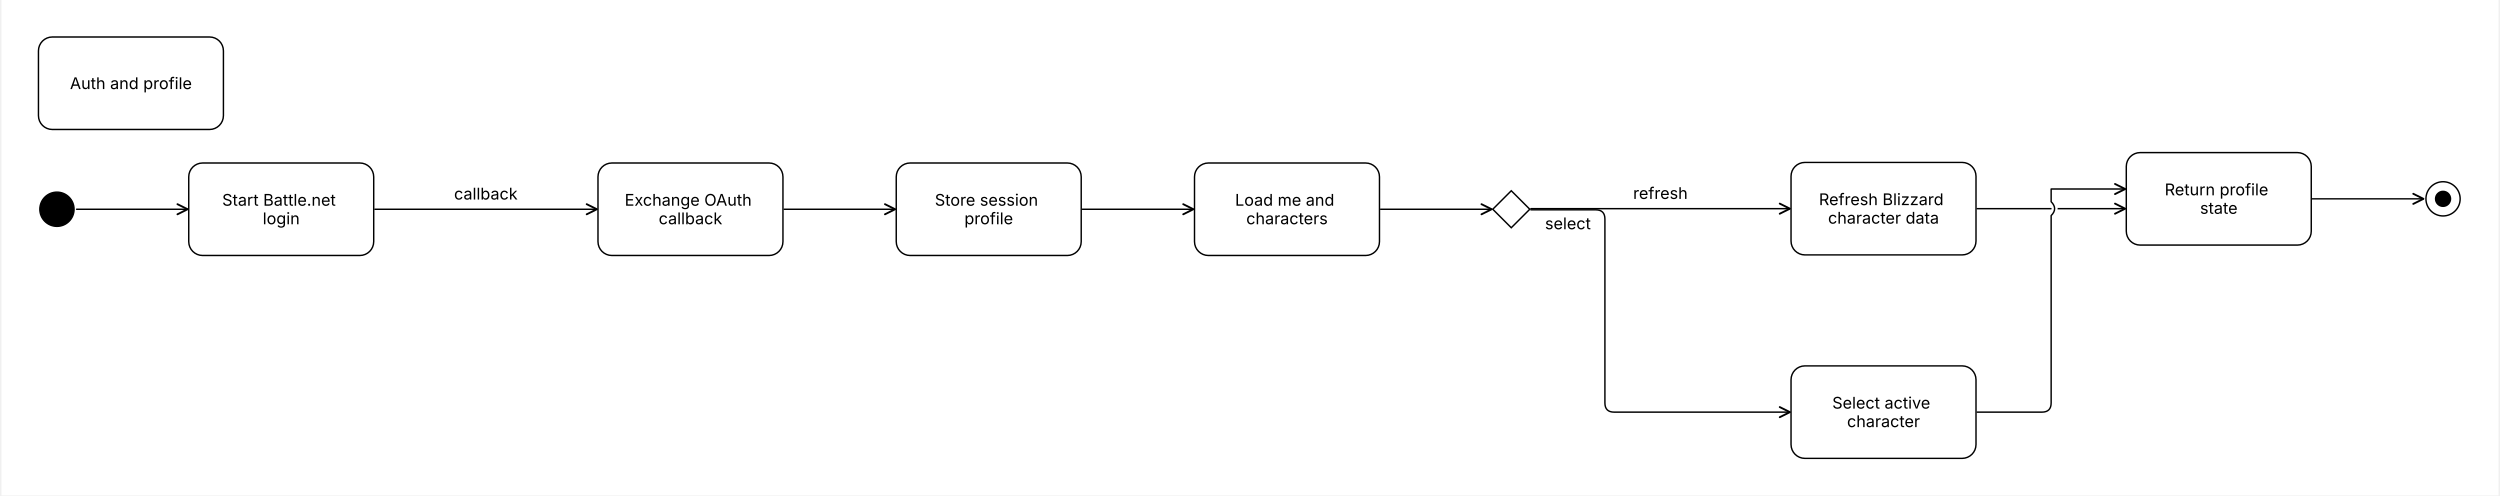
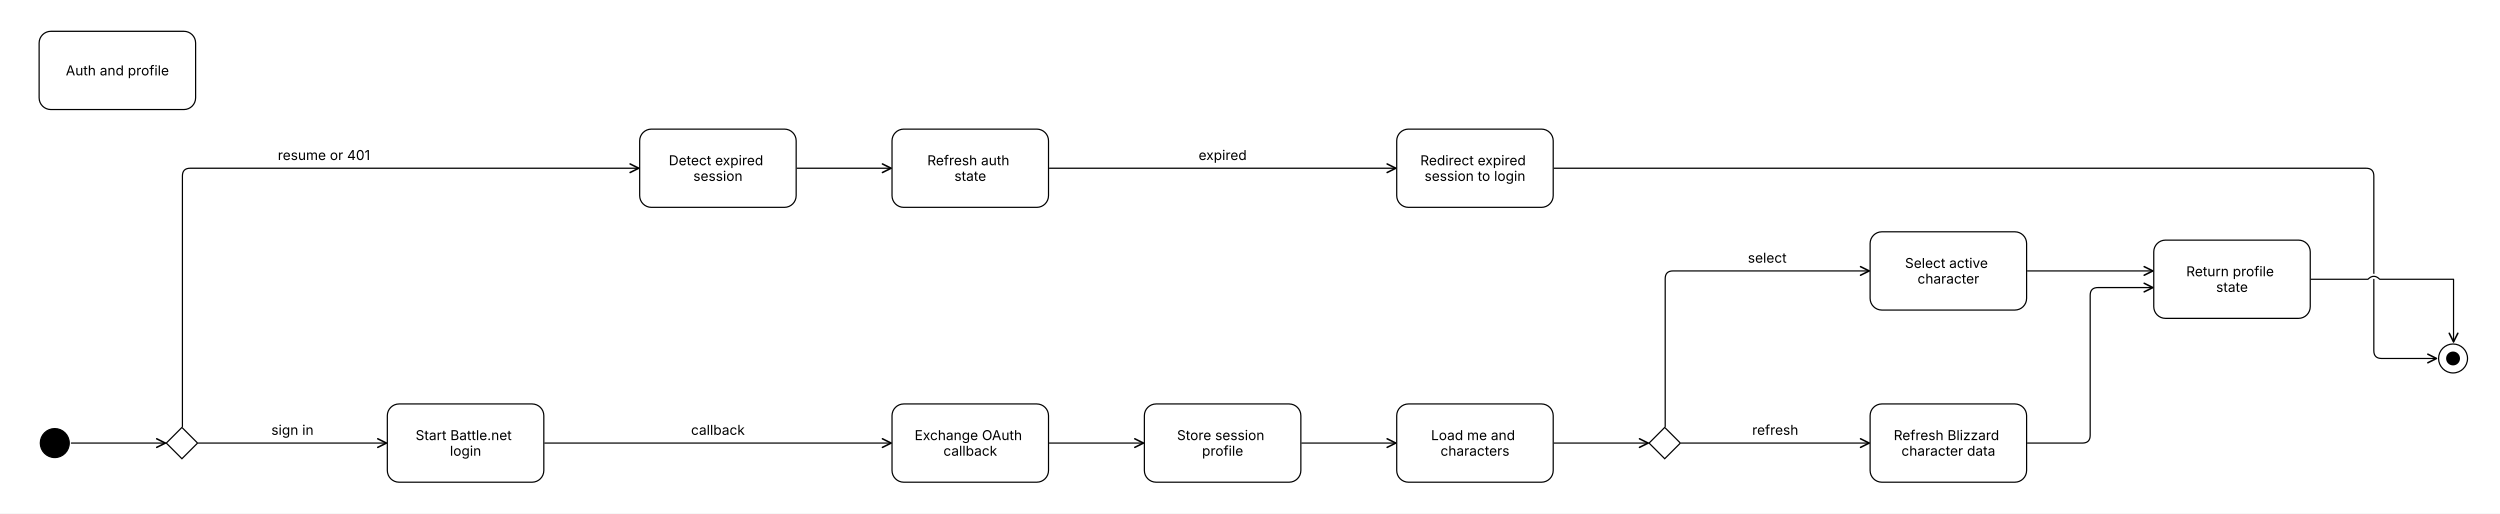
- <svg xmlns="http://www.w3.org/2000/svg" width="2160" height="428" viewBox="-20.0 -20.0 2160.0 428.5">
-   <rect x="-20.0" y="-20.0" width="2160.0" height="428.5" fill="#ffffff" />
+ <svg xmlns="http://www.w3.org/2000/svg" width="2556" height="525" viewBox="-28.0 -20.0 2556.0 525.0">
+   <rect x="-28.0" y="-20.0" width="2556.0" height="525.0" fill="#ffffff" />
  <g font-family="Inter, Arial, sans-serif" font-size="14.0">
    <g data-dediren-edge-id="flow-auth-start">
      <defs>
        <marker id="marker-end-flow-auth-start" data-dediren-edge-marker-end="open_arrow" markerWidth="9" markerHeight="9" refX="8" refY="4.5" orient="auto" markerUnits="strokeWidth">
          <path d="M 1 1 L 8 4.5 L 1 8" fill="none" stroke="#000000" stroke-width="1.3" stroke-linecap="round" stroke-linejoin="round" />
        </marker>
      </defs>
-       <path d="M 45.0 161.0 L 141.0 161.0" fill="none" stroke="#000000" stroke-width="1.25" stroke-linecap="round" stroke-linejoin="round" marker-end="url(#marker-end-flow-auth-start)" />
-       <text x="93.0" y="152.6" text-anchor="middle" fill="#000000" stroke="#ffffff" stroke-width="4" stroke-linejoin="round" paint-order="stroke" />
+       <path d="M 45.0 433.0 L 141.0 433.0" fill="none" stroke="#000000" stroke-width="1.25" stroke-linecap="round" stroke-linejoin="round" marker-end="url(#marker-end-flow-auth-start)" />
+       <text x="93.0" y="424.6" text-anchor="middle" fill="#000000" stroke="#ffffff" stroke-width="4" stroke-linejoin="round" paint-order="stroke" />
+     </g>
+     <g data-dediren-edge-id="flow-auth-start-login">
+       <defs>
+         <marker id="marker-end-flow-auth-start-login" data-dediren-edge-marker-end="open_arrow" markerWidth="9" markerHeight="9" refX="8" refY="4.5" orient="auto" markerUnits="strokeWidth">
+           <path d="M 1 1 L 8 4.5 L 1 8" fill="none" stroke="#000000" stroke-width="1.3" stroke-linecap="round" stroke-linejoin="round" />
+         </marker>
+       </defs>
+       <path d="M 175.0 433.0 L 367.0 433.0" fill="none" stroke="#000000" stroke-width="1.25" stroke-linecap="round" stroke-linejoin="round" marker-end="url(#marker-end-flow-auth-start-login)" />
+       <text x="271.0" y="424.6" text-anchor="middle" fill="#000000" stroke="#ffffff" stroke-width="4" stroke-linejoin="round" paint-order="stroke">sign in</text>
+     </g>
+     <g data-dediren-edge-id="flow-auth-detect-expired">
+       <defs>
+         <marker id="marker-end-flow-auth-detect-expired" data-dediren-edge-marker-end="open_arrow" markerWidth="9" markerHeight="9" refX="8" refY="4.5" orient="auto" markerUnits="strokeWidth">
+           <path d="M 1 1 L 8 4.5 L 1 8" fill="none" stroke="#000000" stroke-width="1.3" stroke-linecap="round" stroke-linejoin="round" />
+         </marker>
+       </defs>
+       <path d="M 158.5 416.0 L 158.5 160.0 Q 158.5 152.0 166.5 152.0 L 448.0 152.0 L 625.0 152.0" fill="none" stroke="#000000" stroke-width="1.25" stroke-linecap="round" stroke-linejoin="round" marker-end="url(#marker-end-flow-auth-detect-expired)" />
+       <text x="303.2" y="143.6" text-anchor="middle" fill="#000000" stroke="#ffffff" stroke-width="4" stroke-linejoin="round" paint-order="stroke">resume or 401</text>
+     </g>
+     <g data-dediren-edge-id="flow-auth-expired-refresh">
+       <defs>
+         <marker id="marker-end-flow-auth-expired-refresh" data-dediren-edge-marker-end="open_arrow" markerWidth="9" markerHeight="9" refX="8" refY="4.5" orient="auto" markerUnits="strokeWidth">
+           <path d="M 1 1 L 8 4.5 L 1 8" fill="none" stroke="#000000" stroke-width="1.3" stroke-linecap="round" stroke-linejoin="round" />
+         </marker>
+       </defs>
+       <path d="M 787.0 152.0 L 883.0 152.0" fill="none" stroke="#000000" stroke-width="1.25" stroke-linecap="round" stroke-linejoin="round" marker-end="url(#marker-end-flow-auth-expired-refresh)" />
+       <text x="835.0" y="143.6" text-anchor="middle" fill="#000000" stroke="#ffffff" stroke-width="4" stroke-linejoin="round" paint-order="stroke" />
+     </g>
+     <g data-dediren-edge-id="flow-auth-expired-redirect">
+       <defs>
+         <marker id="marker-end-flow-auth-expired-redirect" data-dediren-edge-marker-end="open_arrow" markerWidth="9" markerHeight="9" refX="8" refY="4.5" orient="auto" markerUnits="strokeWidth">
+           <path d="M 1 1 L 8 4.5 L 1 8" fill="none" stroke="#000000" stroke-width="1.3" stroke-linecap="round" stroke-linejoin="round" />
+         </marker>
+       </defs>
+       <path d="M 1045.0 152.0 L 1399.0 152.0" fill="none" stroke="#000000" stroke-width="1.25" stroke-linecap="round" stroke-linejoin="round" marker-end="url(#marker-end-flow-auth-expired-redirect)" />
+       <text x="1222.0" y="143.6" text-anchor="middle" fill="#000000" stroke="#ffffff" stroke-width="4" stroke-linejoin="round" paint-order="stroke">expired</text>
+     </g>
+     <g data-dediren-edge-id="flow-auth-expired-final">
+       <defs>
+         <marker id="marker-end-flow-auth-expired-final" data-dediren-edge-marker-end="open_arrow" markerWidth="9" markerHeight="9" refX="8" refY="4.5" orient="auto" markerUnits="strokeWidth">
+           <path d="M 1 1 L 8 4.5 L 1 8" fill="none" stroke="#000000" stroke-width="1.3" stroke-linecap="round" stroke-linejoin="round" />
+         </marker>
+       </defs>
+       <path d="M 1561.0 152.0 L 1674.0 152.0 L 1787.0 152.0 L 1964.0 152.0 L 2254.0 152.0 L 2391.0 152.0 Q 2399.0 152.0 2399.0 160.0 L 2399.0 338.5 Q 2399.0 346.5 2407.0 346.5 L 2463.0 346.5" fill="none" stroke="#000000" stroke-width="1.25" stroke-linecap="round" stroke-linejoin="round" marker-end="url(#marker-end-flow-auth-expired-final)" />
+       <text x="1617.5" y="143.6" text-anchor="middle" fill="#000000" stroke="#ffffff" stroke-width="4" stroke-linejoin="round" paint-order="stroke" />
    </g>
    <g data-dediren-edge-id="flow-auth-exchange">
      <defs>
        <marker id="marker-end-flow-auth-exchange" data-dediren-edge-marker-end="open_arrow" markerWidth="9" markerHeight="9" refX="8" refY="4.5" orient="auto" markerUnits="strokeWidth">
          <path d="M 1 1 L 8 4.5 L 1 8" fill="none" stroke="#000000" stroke-width="1.3" stroke-linecap="round" stroke-linejoin="round" />
        </marker>
      </defs>
-       <path d="M 303.0 161.0 L 495.0 161.0" fill="none" stroke="#000000" stroke-width="1.25" stroke-linecap="round" stroke-linejoin="round" marker-end="url(#marker-end-flow-auth-exchange)" />
-       <text x="399.0" y="152.6" text-anchor="middle" fill="#000000" stroke="#ffffff" stroke-width="4" stroke-linejoin="round" paint-order="stroke">callback</text>
+       <path d="M 529.0 433.0 L 883.0 433.0" fill="none" stroke="#000000" stroke-width="1.25" stroke-linecap="round" stroke-linejoin="round" marker-end="url(#marker-end-flow-auth-exchange)" />
+       <text x="706.0" y="424.6" text-anchor="middle" fill="#000000" stroke="#ffffff" stroke-width="4" stroke-linejoin="round" paint-order="stroke">callback</text>
    </g>
    <g data-dediren-edge-id="flow-auth-store-profile">
      <defs>
        <marker id="marker-end-flow-auth-store-profile" data-dediren-edge-marker-end="open_arrow" markerWidth="9" markerHeight="9" refX="8" refY="4.5" orient="auto" markerUnits="strokeWidth">
          <path d="M 1 1 L 8 4.5 L 1 8" fill="none" stroke="#000000" stroke-width="1.3" stroke-linecap="round" stroke-linejoin="round" />
        </marker>
      </defs>
-       <path d="M 657.0 161.0 L 753.0 161.0" fill="none" stroke="#000000" stroke-width="1.25" stroke-linecap="round" stroke-linejoin="round" marker-end="url(#marker-end-flow-auth-store-profile)" />
-       <text x="705.0" y="152.6" text-anchor="middle" fill="#000000" stroke="#ffffff" stroke-width="4" stroke-linejoin="round" paint-order="stroke" />
+       <path d="M 1045.0 433.0 L 1141.0 433.0" fill="none" stroke="#000000" stroke-width="1.25" stroke-linecap="round" stroke-linejoin="round" marker-end="url(#marker-end-flow-auth-store-profile)" />
+       <text x="1093.0" y="424.6" text-anchor="middle" fill="#000000" stroke="#ffffff" stroke-width="4" stroke-linejoin="round" paint-order="stroke" />
    </g>
    <g data-dediren-edge-id="flow-auth-load-me">
      <defs>
        <marker id="marker-end-flow-auth-load-me" data-dediren-edge-marker-end="open_arrow" markerWidth="9" markerHeight="9" refX="8" refY="4.5" orient="auto" markerUnits="strokeWidth">
          <path d="M 1 1 L 8 4.5 L 1 8" fill="none" stroke="#000000" stroke-width="1.3" stroke-linecap="round" stroke-linejoin="round" />
        </marker>
      </defs>
-       <path d="M 915.0 161.0 L 1011.0 161.0" fill="none" stroke="#000000" stroke-width="1.25" stroke-linecap="round" stroke-linejoin="round" marker-end="url(#marker-end-flow-auth-load-me)" />
-       <text x="963.0" y="152.6" text-anchor="middle" fill="#000000" stroke="#ffffff" stroke-width="4" stroke-linejoin="round" paint-order="stroke" />
+       <path d="M 1303.0 433.0 L 1399.0 433.0" fill="none" stroke="#000000" stroke-width="1.25" stroke-linecap="round" stroke-linejoin="round" marker-end="url(#marker-end-flow-auth-load-me)" />
+       <text x="1351.0" y="424.6" text-anchor="middle" fill="#000000" stroke="#ffffff" stroke-width="4" stroke-linejoin="round" paint-order="stroke" />
    </g>
    <g data-dediren-edge-id="flow-auth-character-decision">
      <defs>
        <marker id="marker-end-flow-auth-character-decision" data-dediren-edge-marker-end="open_arrow" markerWidth="9" markerHeight="9" refX="8" refY="4.5" orient="auto" markerUnits="strokeWidth">
          <path d="M 1 1 L 8 4.5 L 1 8" fill="none" stroke="#000000" stroke-width="1.3" stroke-linecap="round" stroke-linejoin="round" />
        </marker>
      </defs>
-       <path d="M 1173.0 161.0 L 1269.0 161.0" fill="none" stroke="#000000" stroke-width="1.25" stroke-linecap="round" stroke-linejoin="round" marker-end="url(#marker-end-flow-auth-character-decision)" />
-       <text x="1221.0" y="152.6" text-anchor="middle" fill="#000000" stroke="#ffffff" stroke-width="4" stroke-linejoin="round" paint-order="stroke" />
+       <path d="M 1561.0 433.0 L 1657.0 433.0" fill="none" stroke="#000000" stroke-width="1.25" stroke-linecap="round" stroke-linejoin="round" marker-end="url(#marker-end-flow-auth-character-decision)" />
+       <text x="1609.0" y="424.6" text-anchor="middle" fill="#000000" stroke="#ffffff" stroke-width="4" stroke-linejoin="round" paint-order="stroke" />
    </g>
    <g data-dediren-edge-id="flow-auth-refresh">
      <defs>
        <marker id="marker-end-flow-auth-refresh" data-dediren-edge-marker-end="open_arrow" markerWidth="9" markerHeight="9" refX="8" refY="4.5" orient="auto" markerUnits="strokeWidth">
          <path d="M 1 1 L 8 4.5 L 1 8" fill="none" stroke="#000000" stroke-width="1.3" stroke-linecap="round" stroke-linejoin="round" />
        </marker>
      </defs>
-       <path d="M 1303.0 160.5 L 1527.0 160.5" fill="none" stroke="#000000" stroke-width="1.25" stroke-linecap="round" stroke-linejoin="round" marker-end="url(#marker-end-flow-auth-refresh)" />
-       <text x="1415.0" y="152.1" text-anchor="middle" fill="#000000" stroke="#ffffff" stroke-width="4" stroke-linejoin="round" paint-order="stroke">refresh</text>
+       <path d="M 1691.0 433.0 L 1883.0 433.0" fill="none" stroke="#000000" stroke-width="1.25" stroke-linecap="round" stroke-linejoin="round" marker-end="url(#marker-end-flow-auth-refresh)" />
+       <text x="1787.0" y="424.6" text-anchor="middle" fill="#000000" stroke="#ffffff" stroke-width="4" stroke-linejoin="round" paint-order="stroke">refresh</text>
    </g>
    <g data-dediren-edge-id="flow-auth-select">
      <defs>
        <marker id="marker-end-flow-auth-select" data-dediren-edge-marker-end="open_arrow" markerWidth="9" markerHeight="9" refX="8" refY="4.5" orient="auto" markerUnits="strokeWidth">
          <path d="M 1 1 L 8 4.5 L 1 8" fill="none" stroke="#000000" stroke-width="1.3" stroke-linecap="round" stroke-linejoin="round" />
        </marker>
      </defs>
-       <path d="M 1303.0 161.5 L 1359.0 161.5 Q 1367.0 161.5 1367.0 169.5 L 1367.0 328.5 Q 1367.0 336.5 1375.0 336.5 L 1527.0 336.5" fill="none" stroke="#000000" stroke-width="1.25" stroke-linecap="round" stroke-linejoin="round" marker-end="url(#marker-end-flow-auth-select)" />
-       <text x="1335.0" y="178.3" text-anchor="middle" fill="#000000" stroke="#ffffff" stroke-width="4" stroke-linejoin="round" paint-order="stroke">select</text>
+       <path d="M 1674.5 416.0 L 1674.5 265.0 Q 1674.5 257.0 1682.5 257.0 L 1883.0 257.0" fill="none" stroke="#000000" stroke-width="1.25" stroke-linecap="round" stroke-linejoin="round" marker-end="url(#marker-end-flow-auth-select)" />
+       <text x="1778.8" y="248.6" text-anchor="middle" fill="#000000" stroke="#ffffff" stroke-width="4" stroke-linejoin="round" paint-order="stroke">select</text>
    </g>
    <g data-dediren-edge-id="flow-auth-refresh-return">
      <defs>
        <marker id="marker-end-flow-auth-refresh-return" data-dediren-edge-marker-end="open_arrow" markerWidth="9" markerHeight="9" refX="8" refY="4.5" orient="auto" markerUnits="strokeWidth">
          <path d="M 1 1 L 8 4.5 L 1 8" fill="none" stroke="#000000" stroke-width="1.3" stroke-linecap="round" stroke-linejoin="round" />
        </marker>
      </defs>
-       <path d="M 1689.0 160.5 L 1817.0 160.5" fill="none" stroke="#000000" stroke-width="1.25" stroke-linecap="round" stroke-linejoin="round" marker-end="url(#marker-end-flow-auth-refresh-return)" />
-       <text x="1753.0" y="152.1" text-anchor="middle" fill="#000000" stroke="#ffffff" stroke-width="4" stroke-linejoin="round" paint-order="stroke" />
+       <path d="M 2045.0 433.0 L 2101.0 433.0 Q 2109.0 433.0 2109.0 425.0 L 2109.0 282.0 Q 2109.0 274.0 2117.0 274.0 L 2173.0 274.0" fill="none" stroke="#000000" stroke-width="1.25" stroke-linecap="round" stroke-linejoin="round" marker-end="url(#marker-end-flow-auth-refresh-return)" />
+       <text x="2077.0" y="424.6" text-anchor="middle" fill="#000000" stroke="#ffffff" stroke-width="4" stroke-linejoin="round" paint-order="stroke" />
    </g>
    <g data-dediren-edge-id="flow-auth-select-return">
      <defs>
        <marker id="marker-end-flow-auth-select-return" data-dediren-edge-marker-end="open_arrow" markerWidth="9" markerHeight="9" refX="8" refY="4.5" orient="auto" markerUnits="strokeWidth">
          <path d="M 1 1 L 8 4.5 L 1 8" fill="none" stroke="#000000" stroke-width="1.3" stroke-linecap="round" stroke-linejoin="round" />
        </marker>
      </defs>
-       <g data-dediren-line-jump-masks="flow-auth-select-return">
-         <path d="M 1753.0 166.5 Q 1759.0 160.5 1753.0 154.5" fill="none" stroke="#ffffff" stroke-width="5.25" stroke-linecap="round" stroke-linejoin="round" />
+       <path d="M 2045.0 257.0 L 2173.0 257.0" fill="none" stroke="#000000" stroke-width="1.25" stroke-linecap="round" stroke-linejoin="round" marker-end="url(#marker-end-flow-auth-select-return)" />
+       <text x="2109.0" y="248.6" text-anchor="middle" fill="#000000" stroke="#ffffff" stroke-width="4" stroke-linejoin="round" paint-order="stroke" />
+     </g>
+     <g data-dediren-edge-id="flow-auth-final">
+       <defs>
+         <marker id="marker-end-flow-auth-final" data-dediren-edge-marker-end="open_arrow" markerWidth="9" markerHeight="9" refX="8" refY="4.5" orient="auto" markerUnits="strokeWidth">
+           <path d="M 1 1 L 8 4.5 L 1 8" fill="none" stroke="#000000" stroke-width="1.3" stroke-linecap="round" stroke-linejoin="round" />
+         </marker>
+       </defs>
+       <g data-dediren-line-jump-masks="flow-auth-final">
+         <path d="M 2393.0 265.5 Q 2399.0 259.5 2405.0 265.5" fill="none" stroke="#ffffff" stroke-width="5.25" stroke-linecap="round" stroke-linejoin="round" />
      </g>
-       <path d="M 1689.0 336.5 L 1745.0 336.5 Q 1753.0 336.5 1753.0 328.5 L 1753.0 166.5 Q 1759.0 160.5 1753.0 154.5 L 1753.0 143.5 L 1817.0 143.5" fill="none" stroke="#000000" stroke-width="1.25" stroke-linecap="round" stroke-linejoin="round" marker-end="url(#marker-end-flow-auth-select-return)" />
-       <text x="1721.0" y="328.1" text-anchor="middle" fill="#000000" stroke="#ffffff" stroke-width="4" stroke-linejoin="round" paint-order="stroke" />
-     </g>
-     <g data-dediren-edge-id="flow-auth-final">
-       <defs>
-         <marker id="marker-end-flow-auth-final" data-dediren-edge-marker-end="open_arrow" markerWidth="9" markerHeight="9" refX="8" refY="4.5" orient="auto" markerUnits="strokeWidth">
-           <path d="M 1 1 L 8 4.5 L 1 8" fill="none" stroke="#000000" stroke-width="1.3" stroke-linecap="round" stroke-linejoin="round" />
-         </marker>
-       </defs>
-       <path d="M 1979.0 152.0 L 2075.0 152.0" fill="none" stroke="#000000" stroke-width="1.25" stroke-linecap="round" stroke-linejoin="round" marker-end="url(#marker-end-flow-auth-final)" />
-       <text x="2027.0" y="143.6" text-anchor="middle" fill="#000000" stroke="#ffffff" stroke-width="4" stroke-linejoin="round" paint-order="stroke" />
+       <path d="M 2335.0 265.5 L 2393.0 265.5 Q 2399.0 259.5 2405.0 265.5 L 2480.5 265.5 L 2480.5 329.5" fill="none" stroke="#000000" stroke-width="1.25" stroke-linecap="round" stroke-linejoin="round" marker-end="url(#marker-end-flow-auth-final)" />
+       <text x="2407.8" y="282.3" text-anchor="middle" fill="#000000" stroke="#ffffff" stroke-width="4" stroke-linejoin="round" paint-order="stroke" />
    </g>
    <g data-dediren-node-id="activity-auth-profile">
      <rect data-dediren-node-shape="uml_activity" x="12.0" y="12.0" width="160.0" height="80.0" rx="12.0" fill="#ffffff" stroke="#000000" stroke-width="1.25" />
      <g data-dediren-node-decorator="uml_activity" />
      <text x="92.0" y="52.0" text-anchor="middle" dominant-baseline="middle" fill="#000000" font-size="14.0">Auth and profile</text>
    </g>
    <g data-dediren-node-id="initial-auth-profile">
-       <circle data-dediren-node-shape="uml_initial_node" cx="28.0" cy="161.0" r="14.8" fill="#000000" stroke="#000000" stroke-width="1.25" />
+       <circle data-dediren-node-shape="uml_initial_node" cx="28.0" cy="433.0" r="14.8" fill="#000000" stroke="#000000" stroke-width="1.25" />
      <g data-dediren-node-decorator="uml_initial_node" />
-       <text x="28.0" y="161.0" text-anchor="middle" dominant-baseline="middle" fill="#000000" font-size="14.0" />
+       <text x="4.0" y="413.2" text-anchor="middle" fill="#000000" font-size="14.0" />
+     </g>
+     <g data-dediren-node-id="decision-auth-entry">
+       <path data-dediren-node-shape="uml_decision_node" d="M 158.0 417.0 L 174.0 433.0 L 158.0 449.0 L 142.0 433.0 Z" fill="#ffffff" stroke="#000000" stroke-width="1.25" />
+       <g data-dediren-node-decorator="uml_decision_node" />
+       <text x="134.0" y="413.2" text-anchor="middle" fill="#000000" font-size="14.0" />
    </g>
    <g data-dediren-node-id="action-start-login">
-       <rect data-dediren-node-shape="uml_action" x="142.0" y="121.0" width="160.0" height="80.0" rx="12.0" fill="#ffffff" stroke="#000000" stroke-width="1.25" />
-       <g data-dediren-node-decorator="uml_action" />
-       <text x="222.0" y="152.9" text-anchor="middle" dominant-baseline="middle" fill="#000000" font-size="14.0">
-         <tspan x="222.0" dy="0">Start Battle.net</tspan>
-         <tspan x="222.0" dy="16.0">login</tspan>
+       <rect data-dediren-node-shape="uml_action" x="368.0" y="393.0" width="160.0" height="80.0" rx="12.0" fill="#ffffff" stroke="#000000" stroke-width="1.25" />
+       <g data-dediren-node-decorator="uml_action" />
+       <text x="448.0" y="424.9" text-anchor="middle" dominant-baseline="middle" fill="#000000" font-size="14.0">
+         <tspan x="448.0" dy="0">Start Battle.net</tspan>
+         <tspan x="448.0" dy="16.0">login</tspan>
+       </text>
+     </g>
+     <g data-dediren-node-id="action-detect-expired-session">
+       <rect data-dediren-node-shape="uml_action" x="626.0" y="112.0" width="160.0" height="80.0" rx="12.0" fill="#ffffff" stroke="#000000" stroke-width="1.25" />
+       <g data-dediren-node-decorator="uml_action" />
+       <text x="706.0" y="143.9" text-anchor="middle" dominant-baseline="middle" fill="#000000" font-size="14.0">
+         <tspan x="706.0" dy="0">Detect expired</tspan>
+         <tspan x="706.0" dy="16.0">session</tspan>
+       </text>
+     </g>
+     <g data-dediren-node-id="action-refresh-auth-state">
+       <rect data-dediren-node-shape="uml_action" x="884.0" y="112.0" width="160.0" height="80.0" rx="12.0" fill="#ffffff" stroke="#000000" stroke-width="1.25" />
+       <g data-dediren-node-decorator="uml_action" />
+       <text x="964.0" y="143.9" text-anchor="middle" dominant-baseline="middle" fill="#000000" font-size="14.0">
+         <tspan x="964.0" dy="0">Refresh auth</tspan>
+         <tspan x="964.0" dy="16.0">state</tspan>
+       </text>
+     </g>
+     <g data-dediren-node-id="action-redirect-expired-session">
+       <rect data-dediren-node-shape="uml_action" x="1400.0" y="112.0" width="160.0" height="80.0" rx="12.0" fill="#ffffff" stroke="#000000" stroke-width="1.25" />
+       <g data-dediren-node-decorator="uml_action" />
+       <text x="1480.0" y="143.9" text-anchor="middle" dominant-baseline="middle" fill="#000000" font-size="14.0">
+         <tspan x="1480.0" dy="0">Redirect expired</tspan>
+         <tspan x="1480.0" dy="16.0">session to login</tspan>
      </text>
    </g>
    <g data-dediren-node-id="action-exchange-oauth-code">
-       <rect data-dediren-node-shape="uml_action" x="496.0" y="121.0" width="160.0" height="80.0" rx="12.0" fill="#ffffff" stroke="#000000" stroke-width="1.25" />
-       <g data-dediren-node-decorator="uml_action" />
-       <text x="576.0" y="152.9" text-anchor="middle" dominant-baseline="middle" fill="#000000" font-size="14.0">
-         <tspan x="576.0" dy="0">Exchange OAuth</tspan>
-         <tspan x="576.0" dy="16.0">callback</tspan>
+       <rect data-dediren-node-shape="uml_action" x="884.0" y="393.0" width="160.0" height="80.0" rx="12.0" fill="#ffffff" stroke="#000000" stroke-width="1.25" />
+       <g data-dediren-node-decorator="uml_action" />
+       <text x="964.0" y="424.9" text-anchor="middle" dominant-baseline="middle" fill="#000000" font-size="14.0">
+         <tspan x="964.0" dy="0">Exchange OAuth</tspan>
+         <tspan x="964.0" dy="16.0">callback</tspan>
      </text>
    </g>
    <g data-dediren-node-id="action-store-session-profile">
-       <rect data-dediren-node-shape="uml_action" x="754.0" y="121.0" width="160.0" height="80.0" rx="12.0" fill="#ffffff" stroke="#000000" stroke-width="1.25" />
-       <g data-dediren-node-decorator="uml_action" />
-       <text x="834.0" y="152.9" text-anchor="middle" dominant-baseline="middle" fill="#000000" font-size="14.0">
-         <tspan x="834.0" dy="0">Store session</tspan>
-         <tspan x="834.0" dy="16.0">profile</tspan>
+       <rect data-dediren-node-shape="uml_action" x="1142.0" y="393.0" width="160.0" height="80.0" rx="12.0" fill="#ffffff" stroke="#000000" stroke-width="1.25" />
+       <g data-dediren-node-decorator="uml_action" />
+       <text x="1222.0" y="424.9" text-anchor="middle" dominant-baseline="middle" fill="#000000" font-size="14.0">
+         <tspan x="1222.0" dy="0">Store session</tspan>
+         <tspan x="1222.0" dy="16.0">profile</tspan>
      </text>
    </g>
    <g data-dediren-node-id="action-load-me-and-characters">
-       <rect data-dediren-node-shape="uml_action" x="1012.0" y="121.0" width="160.0" height="80.0" rx="12.0" fill="#ffffff" stroke="#000000" stroke-width="1.25" />
-       <g data-dediren-node-decorator="uml_action" />
-       <text x="1092.0" y="152.9" text-anchor="middle" dominant-baseline="middle" fill="#000000" font-size="14.0">
-         <tspan x="1092.0" dy="0">Load me and</tspan>
-         <tspan x="1092.0" dy="16.0">characters</tspan>
+       <rect data-dediren-node-shape="uml_action" x="1400.0" y="393.0" width="160.0" height="80.0" rx="12.0" fill="#ffffff" stroke="#000000" stroke-width="1.25" />
+       <g data-dediren-node-decorator="uml_action" />
+       <text x="1480.0" y="424.9" text-anchor="middle" dominant-baseline="middle" fill="#000000" font-size="14.0">
+         <tspan x="1480.0" dy="0">Load me and</tspan>
+         <tspan x="1480.0" dy="16.0">characters</tspan>
      </text>
    </g>
    <g data-dediren-node-id="decision-character-action">
-       <path data-dediren-node-shape="uml_decision_node" d="M 1286.0 145.0 L 1302.0 161.0 L 1286.0 177.0 L 1270.0 161.0 Z" fill="#ffffff" stroke="#000000" stroke-width="1.25" />
+       <path data-dediren-node-shape="uml_decision_node" d="M 1674.0 417.0 L 1690.0 433.0 L 1674.0 449.0 L 1658.0 433.0 Z" fill="#ffffff" stroke="#000000" stroke-width="1.25" />
      <g data-dediren-node-decorator="uml_decision_node" />
-       <text x="1286.0" y="161.0" text-anchor="middle" dominant-baseline="middle" fill="#000000" font-size="14.0" />
+       <text x="1650.0" y="413.2" text-anchor="middle" fill="#000000" font-size="14.0" />
    </g>
    <g data-dediren-node-id="action-refresh-character-cache">
-       <rect data-dediren-node-shape="uml_action" x="1528.0" y="120.5" width="160.0" height="80.0" rx="12.0" fill="#ffffff" stroke="#000000" stroke-width="1.25" />
-       <g data-dediren-node-decorator="uml_action" />
-       <text x="1608.0" y="152.4" text-anchor="middle" dominant-baseline="middle" fill="#000000" font-size="14.0">
-         <tspan x="1608.0" dy="0">Refresh Blizzard</tspan>
-         <tspan x="1608.0" dy="16.0">character data</tspan>
+       <rect data-dediren-node-shape="uml_action" x="1884.0" y="393.0" width="160.0" height="80.0" rx="12.0" fill="#ffffff" stroke="#000000" stroke-width="1.25" />
+       <g data-dediren-node-decorator="uml_action" />
+       <text x="1964.0" y="424.9" text-anchor="middle" dominant-baseline="middle" fill="#000000" font-size="14.0">
+         <tspan x="1964.0" dy="0">Refresh Blizzard</tspan>
+         <tspan x="1964.0" dy="16.0">character data</tspan>
      </text>
    </g>
    <g data-dediren-node-id="action-select-character">
-       <rect data-dediren-node-shape="uml_action" x="1528.0" y="296.5" width="160.0" height="80.0" rx="12.0" fill="#ffffff" stroke="#000000" stroke-width="1.25" />
-       <g data-dediren-node-decorator="uml_action" />
-       <text x="1608.0" y="328.4" text-anchor="middle" dominant-baseline="middle" fill="#000000" font-size="14.0">
-         <tspan x="1608.0" dy="0">Select active</tspan>
-         <tspan x="1608.0" dy="16.0">character</tspan>
+       <rect data-dediren-node-shape="uml_action" x="1884.0" y="217.0" width="160.0" height="80.0" rx="12.0" fill="#ffffff" stroke="#000000" stroke-width="1.25" />
+       <g data-dediren-node-decorator="uml_action" />
+       <text x="1964.0" y="248.9" text-anchor="middle" dominant-baseline="middle" fill="#000000" font-size="14.0">
+         <tspan x="1964.0" dy="0">Select active</tspan>
+         <tspan x="1964.0" dy="16.0">character</tspan>
      </text>
    </g>
    <g data-dediren-node-id="action-return-profile-state">
-       <rect data-dediren-node-shape="uml_action" x="1818.0" y="112.0" width="160.0" height="80.0" rx="12.0" fill="#ffffff" stroke="#000000" stroke-width="1.25" />
-       <g data-dediren-node-decorator="uml_action" />
-       <text x="1898.0" y="143.9" text-anchor="middle" dominant-baseline="middle" fill="#000000" font-size="14.0">
-         <tspan x="1898.0" dy="0">Return profile</tspan>
-         <tspan x="1898.0" dy="16.0">state</tspan>
+       <rect data-dediren-node-shape="uml_action" x="2174.0" y="225.5" width="160.0" height="80.0" rx="12.0" fill="#ffffff" stroke="#000000" stroke-width="1.25" />
+       <g data-dediren-node-decorator="uml_action" />
+       <text x="2254.0" y="257.4" text-anchor="middle" dominant-baseline="middle" fill="#000000" font-size="14.0">
+         <tspan x="2254.0" dy="0">Return profile</tspan>
+         <tspan x="2254.0" dy="16.0">state</tspan>
      </text>
    </g>
    <g data-dediren-node-id="final-auth-profile">
      <g data-dediren-node-shape="uml_activity_final_node">
-         <circle cx="2092.0" cy="152.0" r="14.8" fill="#ffffff" stroke="#000000" stroke-width="1.25" />
-         <circle cx="2092.0" cy="152.0" r="7.1" fill="#000000" />
+         <circle cx="2480.0" cy="346.5" r="14.8" fill="#ffffff" stroke="#000000" stroke-width="1.25" />
+         <circle cx="2480.0" cy="346.5" r="7.1" fill="#000000" />
      </g>
      <g data-dediren-node-decorator="uml_activity_final_node" />
-       <text x="2092.0" y="152.0" text-anchor="middle" dominant-baseline="middle" fill="#000000" font-size="14.0" />
+       <text x="2456.0" y="326.7" text-anchor="middle" fill="#000000" font-size="14.0" />
    </g>
  </g>
</svg>
